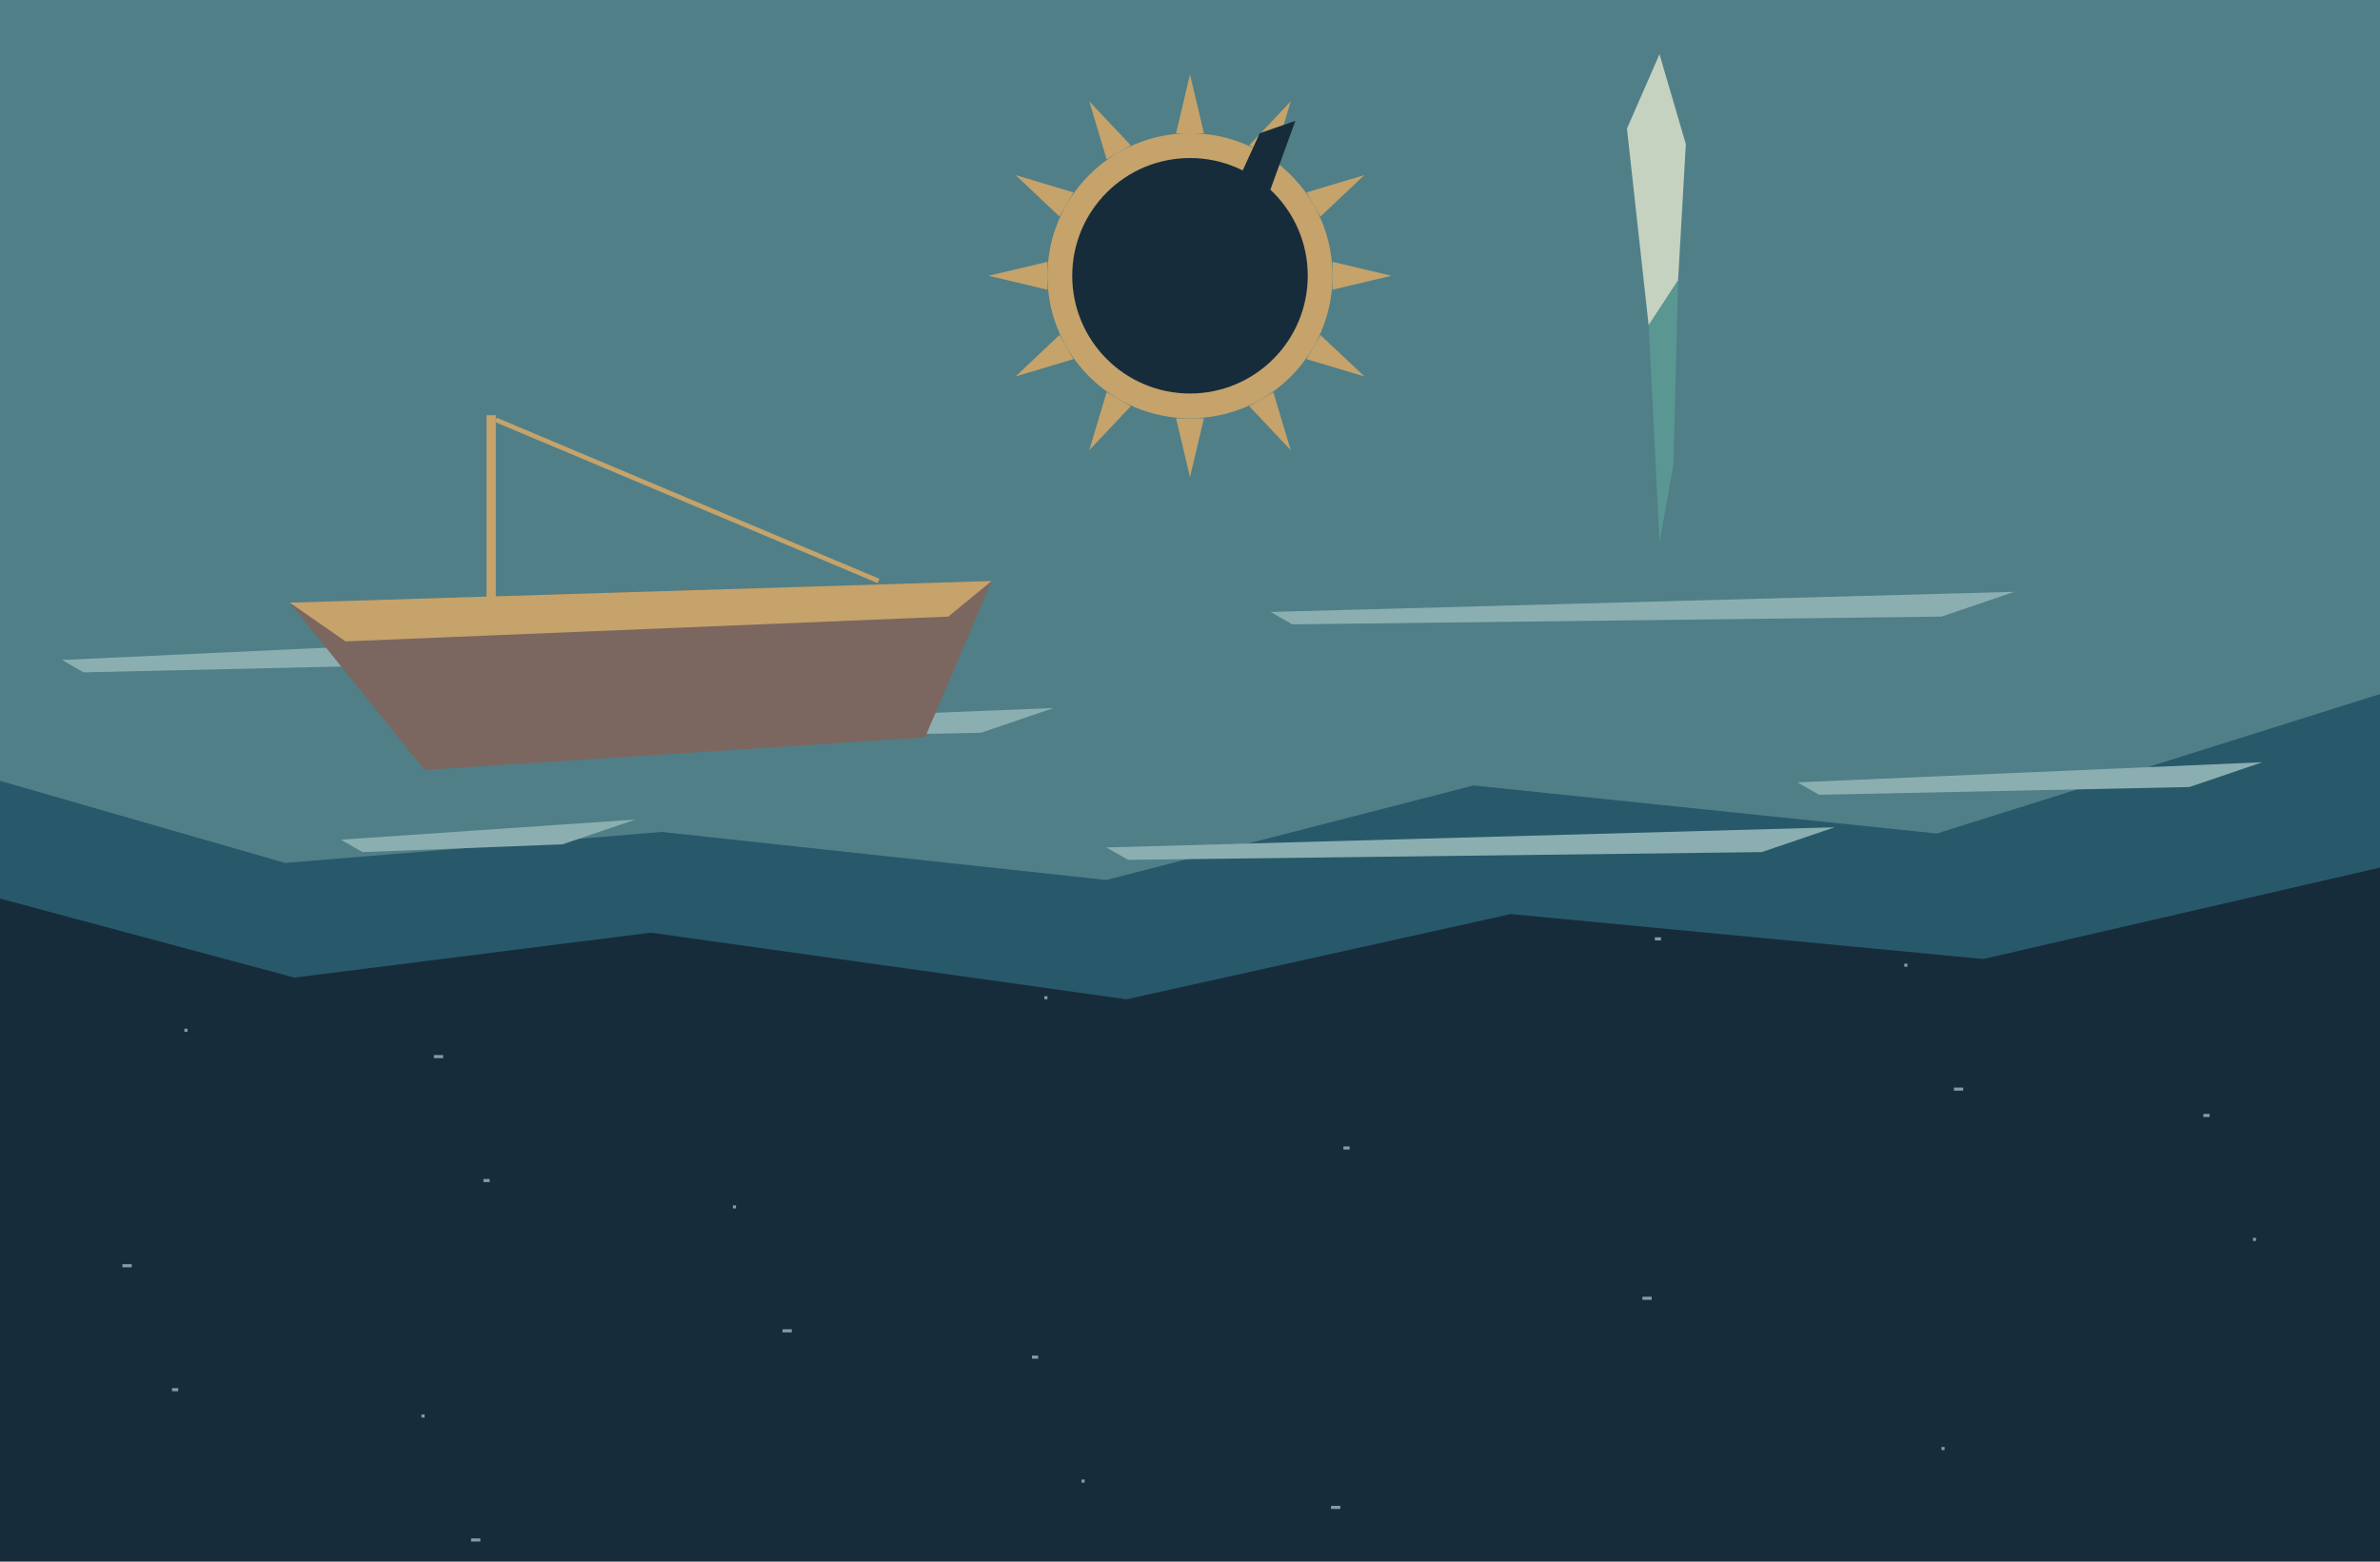
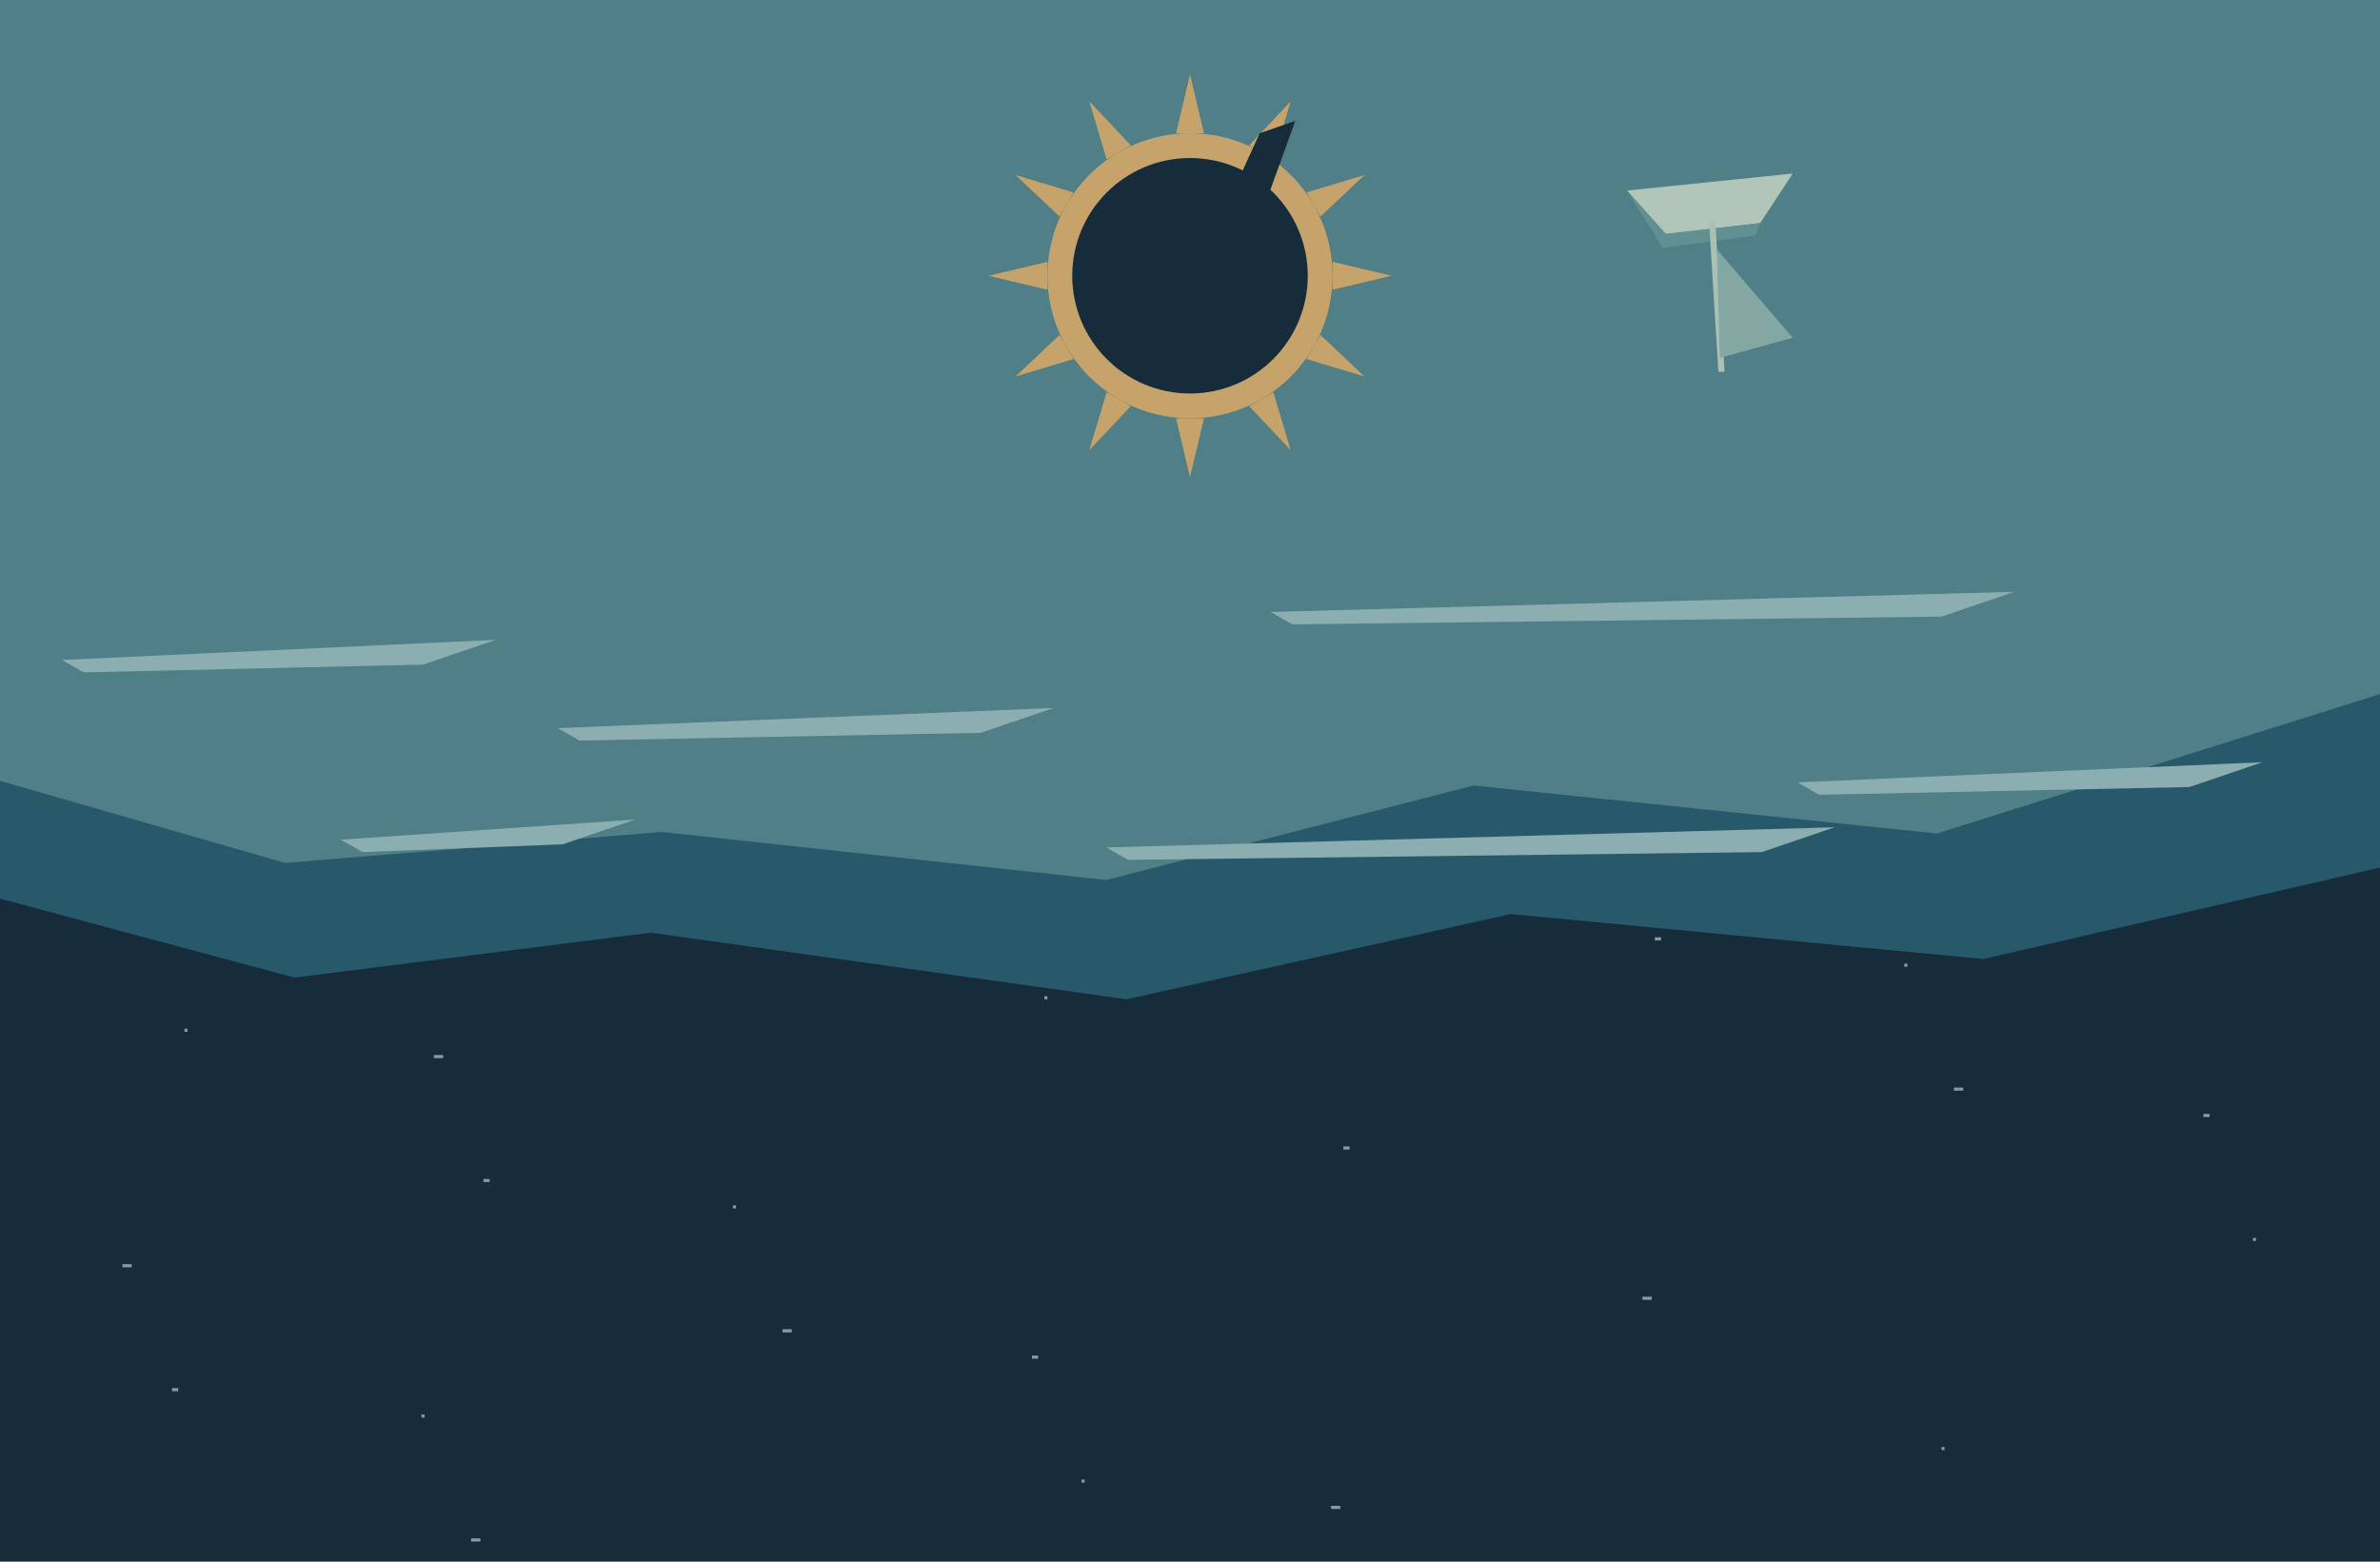
<svg xmlns="http://www.w3.org/2000/svg" width="1536" height="1008" viewBox="0 0 1536 1008">
  <path d="M0 0h1536v1008h-1536Z" fill="#172c3b" />
  <path d="M71 40h2v2h-2Z" fill="#849ca6" />
  <path d="M264 137h4v2h-4Z" fill="#849ca6" />
  <path d="M457 234h6v2h-6Z" fill="#849ca6" />
  <path d="M650 331h2v2h-2Z" fill="#849ca6" />
  <path d="M843 428h4v2h-4Z" fill="#849ca6" />
  <path d="M1036 525h6v2h-6Z" fill="#849ca6" />
  <path d="M1229 622h2v2h-2Z" fill="#849ca6" />
  <path d="M1422 719h4v2h-4Z" fill="#849ca6" />
  <path d="M79 816h6v2h-6Z" fill="#849ca6" />
  <path d="M272 913h2v2h-2Z" fill="#849ca6" />
  <path d="M465 2h4v2h-4Z" fill="#849ca6" />
  <path d="M658 99h6v2h-6Z" fill="#849ca6" />
  <path d="M851 196h2v2h-2Z" fill="#849ca6" />
  <path d="M1044 293h4v2h-4Z" fill="#849ca6" />
  <path d="M1237 390h6v2h-6Z" fill="#849ca6" />
  <path d="M1430 487h2v2h-2Z" fill="#849ca6" />
  <path d="M87 584h4v2h-4Z" fill="#849ca6" />
  <path d="M280 681h6v2h-6Z" fill="#849ca6" />
  <path d="M473 778h2v2h-2Z" fill="#849ca6" />
  <path d="M666 875h4v2h-4Z" fill="#849ca6" />
  <path d="M859 972h6v2h-6Z" fill="#849ca6" />
  <path d="M1052 61h2v2h-2Z" fill="#849ca6" />
  <path d="M1245 158h4v2h-4Z" fill="#849ca6" />
  <path d="M1438 255h6v2h-6Z" fill="#849ca6" />
  <path d="M95 352h2v2h-2Z" fill="#849ca6" />
  <path d="M288 449h4v2h-4Z" fill="#849ca6" />
  <path d="M481 546h6v2h-6Z" fill="#849ca6" />
  <path d="M674 643h2v2h-2Z" fill="#849ca6" />
  <path d="M867 740h4v2h-4Z" fill="#849ca6" />
  <path d="M1060 837h6v2h-6Z" fill="#849ca6" />
  <path d="M1253 934h2v2h-2Z" fill="#849ca6" />
  <path d="M1446 23h4v2h-4Z" fill="#849ca6" />
  <path d="M103 120h6v2h-6Z" fill="#849ca6" />
  <path d="M296 217h2v2h-2Z" fill="#849ca6" />
  <path d="M489 314h4v2h-4Z" fill="#849ca6" />
  <path d="M682 411h6v2h-6Z" fill="#849ca6" />
  <path d="M875 508h2v2h-2Z" fill="#849ca6" />
  <path d="M1068 605h4v2h-4Z" fill="#849ca6" />
  <path d="M1261 702h6v2h-6Z" fill="#849ca6" />
  <path d="M1454 799h2v2h-2Z" fill="#849ca6" />
  <path d="M111 896h4v2h-4Z" fill="#849ca6" />
  <path d="M304 993h6v2h-6Z" fill="#849ca6" />
  <path d="M497 82h2v2h-2Z" fill="#849ca6" />
  <path d="M690 179h4v2h-4Z" fill="#849ca6" />
  <path d="M883 276h6v2h-6Z" fill="#849ca6" />
  <path d="M1076 373h2v2h-2Z" fill="#849ca6" />
  <path d="M1269 470h4v2h-4Z" fill="#849ca6" />
  <path d="M1462 567h6v2h-6Z" fill="#849ca6" />
  <path d="M119 664h2v2h-2Z" fill="#849ca6" />
  <path d="M312 761h4v2h-4Z" fill="#849ca6" />
  <path d="M505 858h6v2h-6Z" fill="#849ca6" />
  <path d="M698 955h2v2h-2Z" fill="#849ca6" />
  <path d="M891 44h4v2h-4Z" fill="#849ca6" />
  <polygon points="0,0 1536,0 1536,560 1280,619 975,590 727,645 420,602 190,631 0,580" fill="#28596b" />
  <polygon points="0,0 1536,0 1536,448 1250,538 951,507 714,568 427,537 184,557 0,504" fill="#507f88" />
  <polygon points="40,426 320,413 273,429 54,434" fill="#8bafb0" />
  <polygon points="360,470 680,457 633,473 374,478" fill="#8bafb0" />
  <polygon points="820,395 1300,382 1253,398 834,403" fill="#8bafb0" />
  <polygon points="1160,505 1460,492 1413,508 1174,513" fill="#8bafb0" />
  <polygon points="220,542 410,529 363,545 234,550" fill="#8bafb0" />
  <polygon points="714,547 1184,534 1137,550 728,555" fill="#8bafb0" />
-   <polygon points="1050,83 1071,35 1088,93 1083,181 1064,210" fill="#c5d2c0" />
-   <polygon points="1064,210 1083,181 1080,300 1071,350" fill="#5a9692" />
+   <polygon points="1050,123 1157,112 1136,144 1075,151" fill="#b2c5b9" />
+   <polygon points="1050,123 1075,151 1136,144 1133,152 1073,160" fill="#628f92" />
+   <polyline points="1105,143 1111,240" fill="none" stroke="#a9c1b5" stroke-width="4" />
+   <polygon points="1108,161 1110,231 1157,218" fill="#83a7a3" />
  <polygon points="860,187 898,178 860,169" fill="#c5a36b" />
  <polygon points="843.174,231.794 880.583,243 852.174,216.206" fill="#c5a36b" />
  <polygon points="806.206,262.174 833,290.583 821.794,253.174" fill="#c5a36b" />
  <polygon points="759,270 768,308 777,270" fill="#c5a36b" />
  <polygon points="714.206,253.174 703,290.583 729.794,262.174" fill="#c5a36b" />
  <polygon points="683.826,216.206 655.417,243 692.826,231.794" fill="#c5a36b" />
  <polygon points="676,169 638,178 676,187" fill="#c5a36b" />
  <polygon points="692.826,124.206 655.417,113 683.826,139.794" fill="#c5a36b" />
  <polygon points="729.794,93.826 703,65.417 714.206,102.826" fill="#c5a36b" />
  <polygon points="777,86 768,48 759,86" fill="#c5a36b" />
  <polygon points="821.794,102.826 833,65.417 806.206,93.826" fill="#c5a36b" />
  <polygon points="852.174,139.794 880.583,113 843.174,124.206" fill="#c5a36b" />
  <ellipse cx="768" cy="178" rx="92" ry="92" fill="#c5a36b" />
  <ellipse cx="768" cy="178" rx="76" ry="76" fill="#172c3b" />
  <polygon points="813,86 836,78 795,191 770,180" fill="#172c3b" />
-   <polygon points="187,389 640,375 597,476 274,497" fill="#7b6760" />
-   <polygon points="187,389 640,375 612,398 223,414" fill="#c5a36b" />
-   <polyline points="317,392 317,268" fill="none" stroke="#c5a36b" stroke-width="6" />
-   <polyline points="320,271 567,375" fill="none" stroke="#c5a36b" stroke-width="3" />
</svg>
